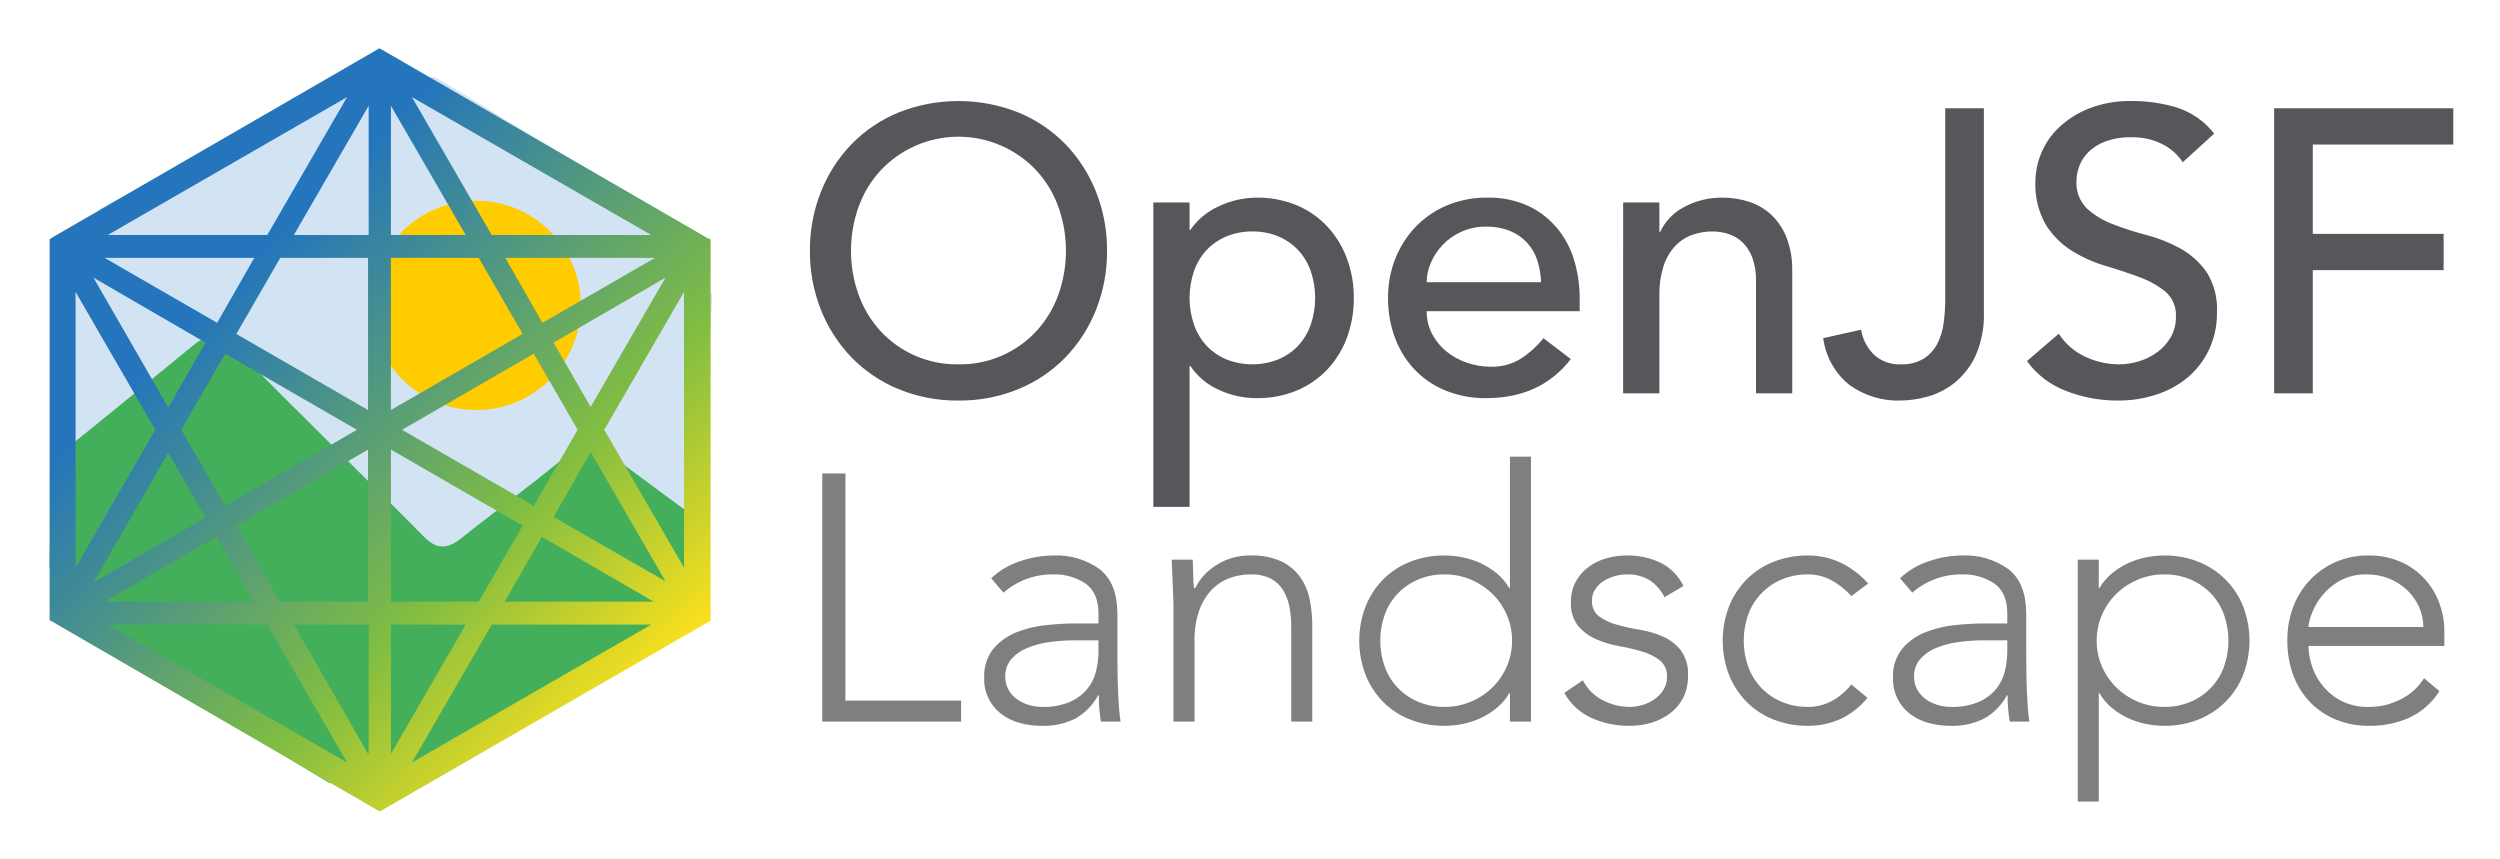
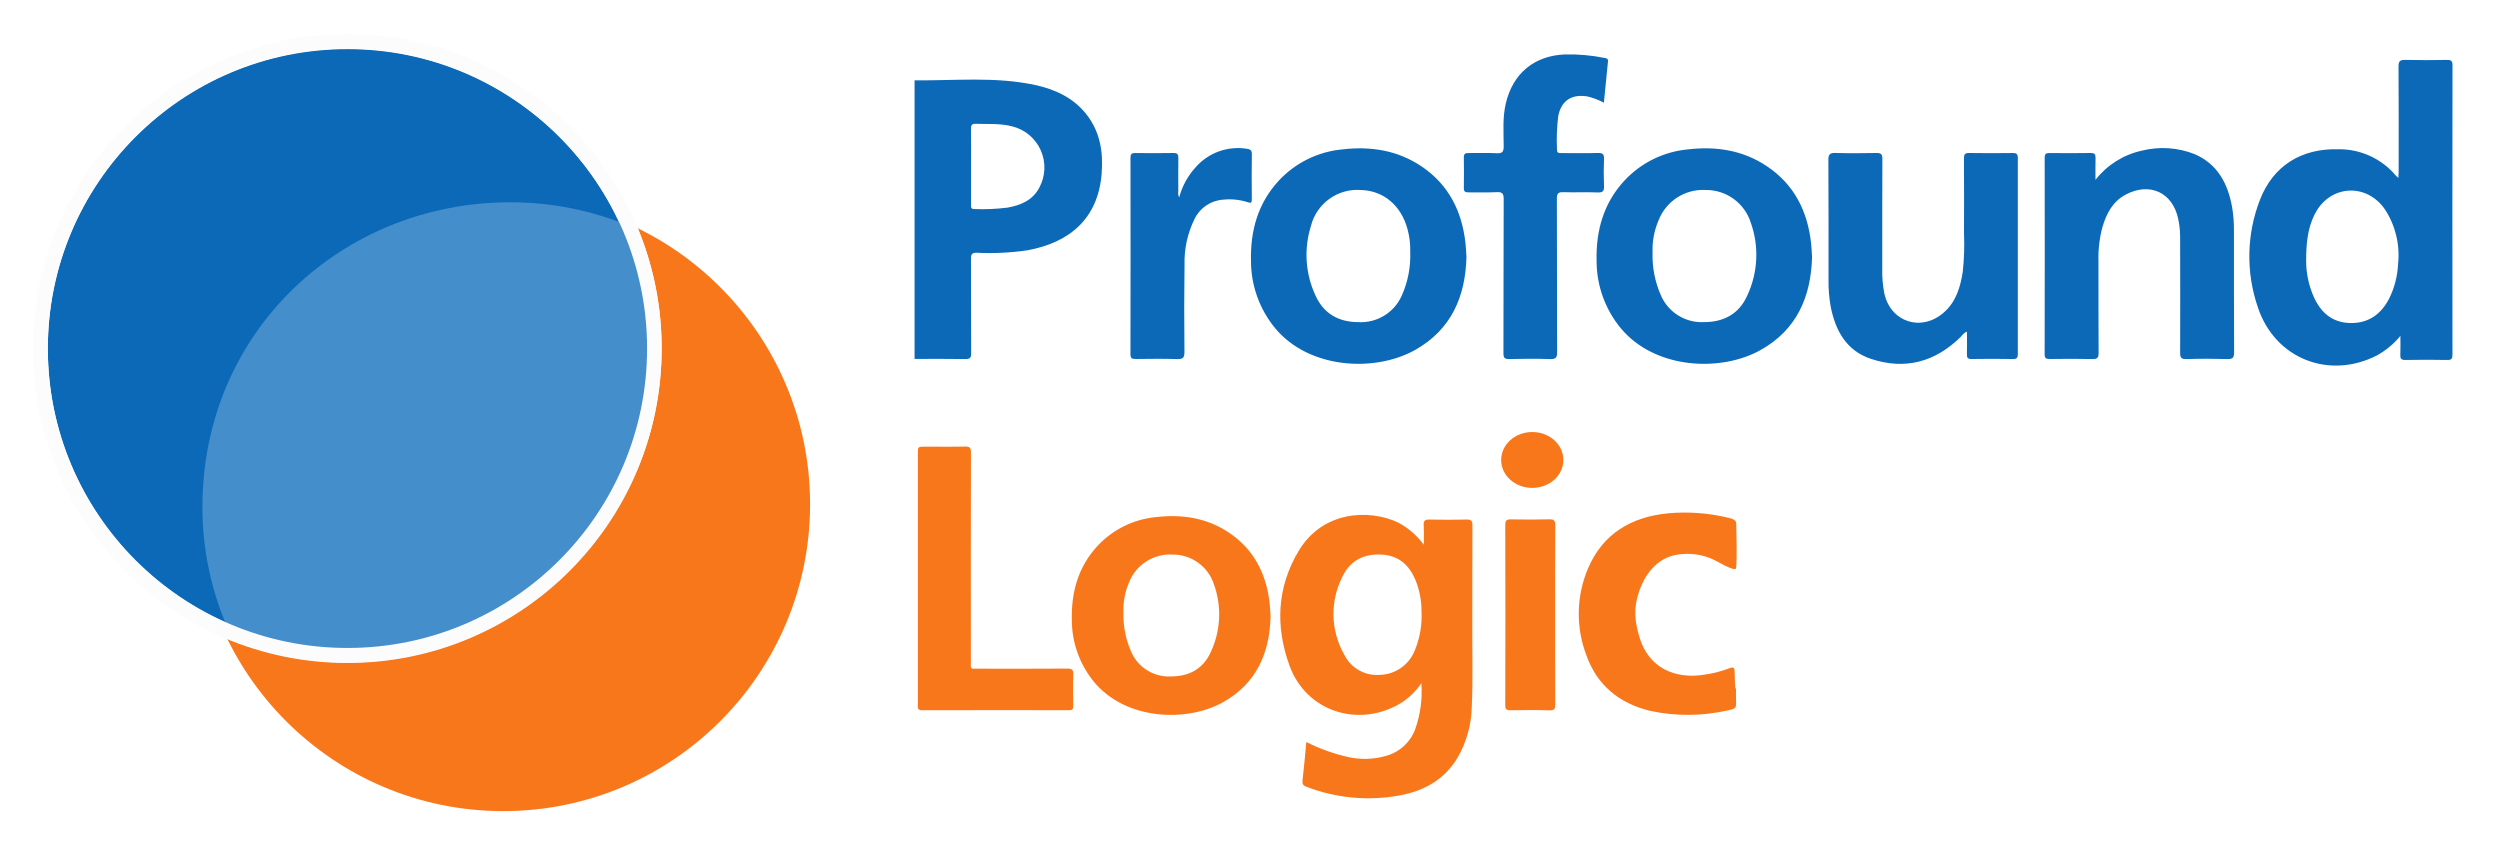
- <svg xmlns="http://www.w3.org/2000/svg" role="img" viewBox="-4.02 -2.27 404.30 138.80">
+ <svg xmlns="http://www.w3.org/2000/svg" role="img" viewBox="2.36 1.36 501.28 171.78">
  <defs>
-     <style>.cls-1{fill:none}.cls-5{fill:#d2e4f4}.cls-7{fill:#fc0}</style>
-     <clipPath id="clip-path">
-       <path d="M108.355 98.034l-51.863 30.703L3.838 96.941l1.205-61.5L58.908 5.737l52.654 31.797-3.207 60.5z" class="cls-1" />
-     </clipPath>
-     <clipPath id="clip-path-2">
-       <path d="M84.367 8.306l-64.845 6.647-26.667 59.48 38.178 51.737 63.748-6.282 27.764-58.747L84.367 8.306z" class="cls-1" />
-     </clipPath>
-     <clipPath id="clip-path-3">
-       <path d="M-10.146.881h130.194v130.194H-10.146z" class="cls-1" />
-     </clipPath>
-     <linearGradient id="linear-gradient" x1="15.325" x2="99.625" y1="292.112" y2="376.412" gradientTransform="translate(0 -267)" gradientUnits="userSpaceOnUse">
-       <stop offset=".214" stop-color="#2475bb" />
-       <stop offset=".707" stop-color="#80bd42" />
-       <stop offset="1" stop-color="#fce01d" />
-     </linearGradient>
+     <style>.cls-1{fill:#f9771b}</style>
  </defs>
-   <g clip-path="url(#clip-path)">
-     <g clip-path="url(#clip-path-2)">
-       <g clip-path="url(#clip-path-3)">
-         <path d="M-8.654 47.766V93.75C2.069 85.087 12.78 76.427 23.438 67.667c2.846-2.319 4.743-2.319 7.377.422C41.25 78.838 52.104 89.27 62.642 99.915c2.213 2.318 4.005 2.318 6.429.422 5.796-4.637 11.802-8.959 17.494-13.7 3.056-2.53 5.374-2.424 8.43-.106 10.024 7.518 20.146 14.845 30.361 22.163V-.062H-8.709v28.703h-27.95v19.125zm92.9-31.948a21.056 21.056 0 0 1 21.29 20.819q.002.286-.002.573a21.34 21.34 0 0 1-42.681-.086v-.02A21.12 21.12 0 0 1 83.8 15.816q.222-.001.445.001z" class="cls-5" />
-         <ellipse cx="83.318" cy="38.027" class="cls-5" rx="29.38" ry="31.589" />
-         <path fill="#43af5a" d="M96.672 116.735h27.457V92.758c-9.726-6.968-19.365-13.943-28.909-21.102-2.91-2.207-5.118-2.308-8.027.101-5.419 4.515-11.139 8.629-16.658 13.045-2.308 1.806-4.013 1.806-6.12-.401C54.379 74.266 44.044 64.33 34.11 54.096c-2.508-2.61-4.314-2.61-7.024-.401C16.938 62.036 6.739 70.282-3.473 78.53v49.38l73.323 3.165 8.644 10.692h18.178z" />
-         <path d="M73.085 64.037a16.92 16.92 0 1 0-.17 0z" class="cls-7" />
-       </g>
-       <path d="M202.81 17.422a18.933 18.933 0 0 0 18.744-19.12 18.933 18.933 0 0 0-19.12-18.744 18.933 18.933 0 0 0-18.744 18.93 18.933 18.933 0 0 0 18.931 18.935l.189-.001z" class="cls-7" />
-     </g>
-   </g>
-   <path fill="url(#linear-gradient)" d="M110.4 36.237l-52.7-30.5-.4-.2-.3.2-52.4 30.3-.3.2-.3.2v61.6l.4.2 52.6 30.5.4.2.4-.2 52-30 .7-.4.4-.2v-61.7zm-58.3-22.8l-12.9 22.3H13.4zm-15 26l-6 10.5-18.2-10.5zm-4.7 15.5l21.3 12.3-21.3 12.3-7.1-12.3zm-3.2-1.8l-6 10.5-12.1-21zm-21-8.2l12.9 22.3-12.9 22.3zm15 26l6 10.5-18.1 10.5zm7.8 13.6l6 10.5H12.9zm-17.6 14.2h25.8l12.9 22.3zm42.1 20.9l-12-20.9h12.1v20.9zm0-24.6H41.3l-7.1-12.3 21.3-12.3v24.6zm0-31l-21.3-12.3 7.1-12.3h14.2zm0-28.3h-12l12.1-20.9v20.9zm30 17.4l18.1-10.5-12.1 20.9zm3.9 14.1l-7.1 12.3-21.3-12.3 21.3-12.3zm-5.7-17.3l-6-10.5h24.2zm17.6-14.2H75.5l-12.9-22.3zm-42.1-20.9l12.1 20.9H59.2zm0 24.6h14.2l7.1 12.3-21.3 12.3zm0 31l21.3 12.3-7.1 12.3H59.2zm0 28.3h12.1l-12.1 20.9zm3.4 22.3l12.9-22.3h25.8zm15-26l6-10.5 18.1 10.5zm7.9-13.7l6-10.5 12.1 20.9zm21.1 8.2l-12.9-22.3 12.9-22.3z" />
-   <path d="M128.96 74.299h3.74v36.73h18.706v3.401H128.96zm47.726 29.135q0 1.927.028 3.457.028 1.531.085 2.835.056 1.304.142 2.437.085 1.134.255 2.267h-3.174a24.525 24.525 0 0 1-.34-4.251h-.113a9.564 9.564 0 0 1-3.656 3.741 11.457 11.457 0 0 1-5.527 1.19 13.33 13.33 0 0 1-3.344-.424 8.763 8.763 0 0 1-2.948-1.362 6.99 6.99 0 0 1-2.947-5.98 7 7 0 0 1 1.53-4.76 9.559 9.559 0 0 1 3.77-2.636 17.906 17.906 0 0 1 4.761-1.133q2.522-.256 4.45-.256h3.967v-1.587q0-3.4-2.097-4.874a8.955 8.955 0 0 0-5.272-1.475 11.958 11.958 0 0 0-7.992 2.948l-1.984-2.324a12.12 12.12 0 0 1 4.649-2.75 16.686 16.686 0 0 1 5.327-.934 11.917 11.917 0 0 1 7.596 2.24q2.834 2.239 2.834 7.225zm-6.802-2.154a29.8 29.8 0 0 0-4.166.283 14.564 14.564 0 0 0-3.628.964 6.753 6.753 0 0 0-2.579 1.813 4.223 4.223 0 0 0-.964 2.835 4.173 4.173 0 0 0 .54 2.125 4.713 4.713 0 0 0 1.388 1.531 6.52 6.52 0 0 0 1.898.907 7.426 7.426 0 0 0 2.126.311 10.918 10.918 0 0 0 4.478-.793 7.619 7.619 0 0 0 2.806-2.069 7.197 7.197 0 0 0 1.445-2.89 13.649 13.649 0 0 0 .397-3.26v-1.757zm15.871-5.668q0-.736-.057-1.786-.057-1.048-.085-2.125-.029-1.077-.085-2.013-.057-.934-.057-1.445h3.401q.056 1.475.085 2.835a8.827 8.827 0 0 0 .142 1.757h.17a9.176 9.176 0 0 1 3.4-3.713 9.908 9.908 0 0 1 5.556-1.56 11.163 11.163 0 0 1 4.987.965 8.018 8.018 0 0 1 3.032 2.521 9.486 9.486 0 0 1 1.531 3.6 20.42 20.42 0 0 1 .425 4.195v15.587h-3.4V99.013a16.607 16.607 0 0 0-.283-3.09 8.19 8.19 0 0 0-.993-2.691 5.187 5.187 0 0 0-1.983-1.9 6.803 6.803 0 0 0-3.316-.709 9.678 9.678 0 0 0-3.543.653 7.62 7.62 0 0 0-2.89 1.984 9.613 9.613 0 0 0-1.928 3.343 14.248 14.248 0 0 0-.708 4.733v13.094h-3.401zm54.415 14.227h-.114a8.829 8.829 0 0 1-1.984 2.352 11.935 11.935 0 0 1-2.579 1.644 12.932 12.932 0 0 1-2.92.964 15.105 15.105 0 0 1-3.003.312 14.814 14.814 0 0 1-5.555-1.021 12.61 12.61 0 0 1-4.365-2.862 13.168 13.168 0 0 1-2.833-4.365 15.467 15.467 0 0 1 0-11.052 13.188 13.188 0 0 1 2.833-4.366 12.61 12.61 0 0 1 4.365-2.861 14.814 14.814 0 0 1 5.555-1.021 15.033 15.033 0 0 1 3.004.312 12.932 12.932 0 0 1 2.92.963 12.01 12.01 0 0 1 2.578 1.644 8.829 8.829 0 0 1 1.984 2.353h.113V71.579h3.401v42.851h-3.4zm.34-8.503a10.338 10.338 0 0 0-.85-4.165 10.658 10.658 0 0 0-2.325-3.401 11.192 11.192 0 0 0-3.458-2.296 10.827 10.827 0 0 0-4.307-.85 10.566 10.566 0 0 0-4.308.85 10.001 10.001 0 0 0-3.287 2.296 9.72 9.72 0 0 0-2.07 3.4 12.596 12.596 0 0 0 0 8.333 9.72 9.72 0 0 0 2.07 3.4 9.984 9.984 0 0 0 3.287 2.296 10.55 10.55 0 0 0 4.308.85 10.81 10.81 0 0 0 4.307-.85 11.172 11.172 0 0 0 3.458-2.295 10.658 10.658 0 0 0 2.324-3.401 10.34 10.34 0 0 0 .85-4.167zm11.45 6.405a7.311 7.311 0 0 0 3.174 3.203 9.345 9.345 0 0 0 4.42 1.105 7.133 7.133 0 0 0 2.154-.34 6.582 6.582 0 0 0 1.928-.964 5.26 5.26 0 0 0 1.388-1.501 3.773 3.773 0 0 0 .539-2.013 3.239 3.239 0 0 0-1.162-2.72 8.624 8.624 0 0 0-2.862-1.417 34.377 34.377 0 0 0-3.742-.88 15.974 15.974 0 0 1-3.74-1.132 8.048 8.048 0 0 1-2.863-2.126 5.758 5.758 0 0 1-1.162-3.854 6.734 6.734 0 0 1 .794-3.345 7.297 7.297 0 0 1 2.069-2.352 8.96 8.96 0 0 1 2.863-1.389 11.733 11.733 0 0 1 3.23-.453 12.226 12.226 0 0 1 5.583 1.19 8.26 8.26 0 0 1 3.657 3.741l-3.061 1.814a7.207 7.207 0 0 0-2.41-2.749 6.83 6.83 0 0 0-3.77-.936 6.93 6.93 0 0 0-1.898.284 6.647 6.647 0 0 0-1.785.794 4.6 4.6 0 0 0-1.333 1.303 3.156 3.156 0 0 0-.538 1.814 3.015 3.015 0 0 0 1.162 2.607 8.877 8.877 0 0 0 2.863 1.332 34.38 34.38 0 0 0 3.74.822 15.184 15.184 0 0 1 3.742 1.106 7.65 7.65 0 0 1 2.862 2.21 6.414 6.414 0 0 1 1.162 4.11 7.71 7.71 0 0 1-.765 3.543 7.347 7.347 0 0 1-2.097 2.522 9.363 9.363 0 0 1-3.033 1.53 12.36 12.36 0 0 1-3.571.51 14.553 14.553 0 0 1-6.206-1.303 9.419 9.419 0 0 1-4.336-4.025zm46.025 2.835a12.25 12.25 0 0 1-4.364 3.43 12.612 12.612 0 0 1-5.272 1.105 14.814 14.814 0 0 1-5.555-1.021 12.61 12.61 0 0 1-4.365-2.862 13.168 13.168 0 0 1-2.833-4.365 15.467 15.467 0 0 1 0-11.052 13.188 13.188 0 0 1 2.833-4.366 12.61 12.61 0 0 1 4.365-2.861 14.814 14.814 0 0 1 5.555-1.021 12.157 12.157 0 0 1 5.357 1.19 14.093 14.093 0 0 1 4.392 3.345l-2.72 2.04a11.797 11.797 0 0 0-3.232-2.579 7.956 7.956 0 0 0-3.797-.936 10.566 10.566 0 0 0-4.308.85 10.001 10.001 0 0 0-3.287 2.297 9.72 9.72 0 0 0-2.07 3.4 12.596 12.596 0 0 0 0 8.333 9.72 9.72 0 0 0 2.07 3.4 9.984 9.984 0 0 0 3.287 2.296 10.55 10.55 0 0 0 4.308.85 7.962 7.962 0 0 0 3.939-.991 10.286 10.286 0 0 0 3.09-2.636zm25.675-7.142q0 1.927.028 3.457.028 1.531.085 2.835.056 1.304.143 2.437.084 1.134.254 2.267h-3.174a24.477 24.477 0 0 1-.34-4.251h-.113a9.555 9.555 0 0 1-3.657 3.741 11.453 11.453 0 0 1-5.526 1.19 13.325 13.325 0 0 1-3.344-.424 8.758 8.758 0 0 1-2.947-1.362 6.993 6.993 0 0 1-2.948-5.98 7.003 7.003 0 0 1 1.53-4.76 9.564 9.564 0 0 1 3.77-2.636 17.907 17.907 0 0 1 4.76-1.133q2.522-.256 4.451-.256h3.967v-1.587q0-3.4-2.097-4.874a8.953 8.953 0 0 0-5.271-1.475 11.96 11.96 0 0 0-7.993 2.948l-1.984-2.324a12.124 12.124 0 0 1 4.648-2.75 16.694 16.694 0 0 1 5.329-.934 11.914 11.914 0 0 1 7.595 2.24q2.834 2.239 2.834 7.225zm-6.802-2.154a29.818 29.818 0 0 0-4.166.283 14.566 14.566 0 0 0-3.627.964 6.753 6.753 0 0 0-2.58 1.813 4.225 4.225 0 0 0-.963 2.835 4.173 4.173 0 0 0 .538 2.125 4.713 4.713 0 0 0 1.389 1.531 6.523 6.523 0 0 0 1.9.907 7.418 7.418 0 0 0 2.125.311 10.919 10.919 0 0 0 4.477-.793 7.625 7.625 0 0 0 2.807-2.069 7.215 7.215 0 0 0 1.445-2.89 13.624 13.624 0 0 0 .396-3.26v-1.757zm15.135-13.037h3.4v4.592h.114a8.81 8.81 0 0 1 1.984-2.353 11.985 11.985 0 0 1 2.58-1.644 12.916 12.916 0 0 1 2.919-.963 15.026 15.026 0 0 1 3.004-.312 14.594 14.594 0 0 1 5.525 1.02 12.814 12.814 0 0 1 7.227 7.228 15.467 15.467 0 0 1 0 11.052 12.814 12.814 0 0 1-7.227 7.227 14.594 14.594 0 0 1-5.525 1.02 15.097 15.097 0 0 1-3.004-.311 12.916 12.916 0 0 1-2.92-.964 11.91 11.91 0 0 1-2.579-1.643 8.81 8.81 0 0 1-1.984-2.353h-.113v17.515h-3.401zm3.06 13.093a10.34 10.34 0 0 0 .85 4.167 10.656 10.656 0 0 0 2.324 3.4 11.16 11.16 0 0 0 3.458 2.296 10.811 10.811 0 0 0 4.309.85 10.553 10.553 0 0 0 4.307-.85 9.994 9.994 0 0 0 3.287-2.295 9.749 9.749 0 0 0 2.07-3.401 12.596 12.596 0 0 0 0-8.332 9.749 9.749 0 0 0-2.07-3.401 10.011 10.011 0 0 0-3.287-2.296 10.57 10.57 0 0 0-4.307-.85 10.828 10.828 0 0 0-4.31.85 11.18 11.18 0 0 0-3.457 2.296 10.656 10.656 0 0 0-2.323 3.4 10.338 10.338 0 0 0-.85 4.166zm55.435 8.162a11.47 11.47 0 0 1-4.903 4.31 15.604 15.604 0 0 1-6.434 1.303 13.953 13.953 0 0 1-5.441-1.021 12.255 12.255 0 0 1-4.194-2.862 12.57 12.57 0 0 1-2.693-4.365 15.96 15.96 0 0 1-.935-5.583 14.97 14.97 0 0 1 .963-5.441 12.993 12.993 0 0 1 2.721-4.337 12.79 12.79 0 0 1 4.138-2.89 12.939 12.939 0 0 1 5.272-1.05 12.637 12.637 0 0 1 5.299 1.05 11.614 11.614 0 0 1 3.854 2.777 11.79 11.79 0 0 1 2.353 3.939 13.185 13.185 0 0 1 .793 4.478v2.38h-21.992a11.615 11.615 0 0 0 .425 2.75 9.711 9.711 0 0 0 1.559 3.259 9.857 9.857 0 0 0 3.032 2.721 9.453 9.453 0 0 0 4.903 1.133 10.955 10.955 0 0 0 5.045-1.246 9.091 9.091 0 0 0 3.741-3.4zm-2.608-10.372a7.733 7.733 0 0 0-.708-3.287 8.806 8.806 0 0 0-1.928-2.693 9.142 9.142 0 0 0-2.89-1.842 9.319 9.319 0 0 0-3.543-.68 8.668 8.668 0 0 0-4.619 1.133 10.11 10.11 0 0 0-2.92 2.608 10.362 10.362 0 0 0-1.53 2.862 7.545 7.545 0 0 0-.453 1.899z" opacity=".5" />
-   <path fill="#55575b" d="M150.984 62.508a24.85 24.85 0 0 1-9.7-1.855 22.574 22.574 0 0 1-7.585-5.111 23.595 23.595 0 0 1-4.949-7.683 25.271 25.271 0 0 1-1.79-9.57 25.277 25.277 0 0 1 1.79-9.571 23.616 23.616 0 0 1 4.949-7.683 22.59 22.59 0 0 1 7.585-5.111 26.287 26.287 0 0 1 19.402 0 22.61 22.61 0 0 1 7.585 5.111 23.648 23.648 0 0 1 4.948 7.683 25.296 25.296 0 0 1 1.79 9.57 25.29 25.29 0 0 1-1.79 9.571 23.627 23.627 0 0 1-4.948 7.683 22.593 22.593 0 0 1-7.585 5.11 24.855 24.855 0 0 1-9.702 1.856zm0-5.86a16.757 16.757 0 0 0 12.631-5.403 17.366 17.366 0 0 0 3.516-5.828 21.165 21.165 0 0 0 0-14.258 17.39 17.39 0 0 0-3.516-5.827 17.266 17.266 0 0 0-25.261 0 17.365 17.365 0 0 0-3.516 5.827 21.165 21.165 0 0 0 0 14.258 17.341 17.341 0 0 0 3.516 5.828 16.759 16.759 0 0 0 12.63 5.404zm31.512-26.172h5.86v4.427h.13a11.162 11.162 0 0 1 4.655-3.841 14.378 14.378 0 0 1 6.088-1.368 16.357 16.357 0 0 1 6.477 1.237 14.33 14.33 0 0 1 4.948 3.45 15.534 15.534 0 0 1 3.158 5.177 18.007 18.007 0 0 1 1.107 6.348 18.188 18.188 0 0 1-1.107 6.413 15.158 15.158 0 0 1-3.158 5.143 14.51 14.51 0 0 1-4.948 3.419 16.357 16.357 0 0 1-6.477 1.237 14.316 14.316 0 0 1-6.251-1.4 10.678 10.678 0 0 1-4.493-3.809h-.13v22.787h-5.86zm16.016 4.687a10.596 10.596 0 0 0-4.232.814 9.345 9.345 0 0 0-3.19 2.214 9.764 9.764 0 0 0-2.019 3.385 13.453 13.453 0 0 0 0 8.66 9.746 9.746 0 0 0 2.019 3.385 9.318 9.318 0 0 0 3.19 2.214 11.408 11.408 0 0 0 8.464 0 9.341 9.341 0 0 0 3.19-2.214 9.784 9.784 0 0 0 2.02-3.385 13.453 13.453 0 0 0 0-8.66 9.802 9.802 0 0 0-2.02-3.385 9.368 9.368 0 0 0-3.19-2.214 10.603 10.603 0 0 0-4.232-.814zm28.191 12.892a7.736 7.736 0 0 0 .879 3.678 9.15 9.15 0 0 0 2.312 2.832 10.655 10.655 0 0 0 3.32 1.823 11.885 11.885 0 0 0 3.906.652 8.736 8.736 0 0 0 4.753-1.27 15.306 15.306 0 0 0 3.711-3.353l4.428 3.385q-4.884 6.316-13.673 6.316a17.01 17.01 0 0 1-6.609-1.237 14.36 14.36 0 0 1-5.012-3.419 15.143 15.143 0 0 1-3.158-5.143 18.166 18.166 0 0 1-1.107-6.413 16.855 16.855 0 0 1 1.204-6.413 15.911 15.911 0 0 1 3.32-5.143 15.157 15.157 0 0 1 5.046-3.419 16.253 16.253 0 0 1 6.381-1.237 15.253 15.253 0 0 1 6.934 1.433 13.721 13.721 0 0 1 4.655 3.743 14.8 14.8 0 0 1 2.637 5.209 21.681 21.681 0 0 1 .814 5.892v2.084zm18.49-4.688a12.373 12.373 0 0 0-.618-3.581 7.901 7.901 0 0 0-1.66-2.832 7.656 7.656 0 0 0-2.768-1.889 10.125 10.125 0 0 0-3.873-.683 9.409 9.409 0 0 0-3.939.814 9.595 9.595 0 0 0-3.027 2.116 9.78 9.78 0 0 0-1.921 2.897 7.967 7.967 0 0 0-.684 3.158zm13.283-12.891h5.859v4.753h.13a8.636 8.636 0 0 1 3.842-4.005 12.723 12.723 0 0 1 6.315-1.53 13.393 13.393 0 0 1 4.265.684 9.624 9.624 0 0 1 3.58 2.116 10.225 10.225 0 0 1 2.442 3.678 14.075 14.075 0 0 1 .911 5.307v19.857h-5.859v-18.23a10.301 10.301 0 0 0-.586-3.678 6.738 6.738 0 0 0-1.562-2.474 5.886 5.886 0 0 0-2.248-1.368 8.288 8.288 0 0 0-2.636-.423 9.566 9.566 0 0 0-3.386.586 7.055 7.055 0 0 0-2.734 1.856 8.735 8.735 0 0 0-1.823 3.223 14.65 14.65 0 0 0-.651 4.622v15.886h-5.86zm52.086-15.236h6.25v32.945a16.102 16.102 0 0 1-1.368 7.129 12.3 12.3 0 0 1-3.418 4.362 12.174 12.174 0 0 1-4.394 2.214 16.963 16.963 0 0 1-4.297.618 13.37 13.37 0 0 1-8.236-2.506 11.553 11.553 0 0 1-4.265-7.586l6.12-1.367a7.34 7.34 0 0 0 2.149 4.102 6 6 0 0 0 4.232 1.498 6.772 6.772 0 0 0 3.743-.912 6.382 6.382 0 0 0 2.182-2.376 9.968 9.968 0 0 0 1.04-3.353 28.198 28.198 0 0 0 .262-3.842zM328.92 51.7a10.264 10.264 0 0 0 4.331 3.744 12.937 12.937 0 0 0 5.437 1.205 11.062 11.062 0 0 0 3.189-.489 9.69 9.69 0 0 0 2.963-1.465 8 8 0 0 0 2.18-2.408 6.41 6.41 0 0 0 .847-3.321 4.98 4.98 0 0 0-1.692-4.069 14.656 14.656 0 0 0-4.2-2.344q-2.507-.943-5.47-1.823a22.215 22.215 0 0 1-5.468-2.441 13.362 13.362 0 0 1-4.2-4.2 13.065 13.065 0 0 1-1.692-7.13 12.285 12.285 0 0 1 3.646-8.463 15.263 15.263 0 0 1 4.85-3.158 18.049 18.049 0 0 1 7.13-1.27 24.896 24.896 0 0 1 7.226 1.042 12.424 12.424 0 0 1 6.056 4.232l-5.08 4.623a8.432 8.432 0 0 0-3.32-2.93 10.509 10.509 0 0 0-4.883-1.107 11.836 11.836 0 0 0-4.33.684 7.762 7.762 0 0 0-2.766 1.758 6.194 6.194 0 0 0-1.465 2.311 7.057 7.057 0 0 0-.423 2.278 5.809 5.809 0 0 0 1.693 4.493 13.142 13.142 0 0 0 4.199 2.54 50.486 50.486 0 0 0 5.468 1.757 23.462 23.462 0 0 1 5.47 2.181 12.74 12.74 0 0 1 4.2 3.777 11.113 11.113 0 0 1 1.692 6.543 13.768 13.768 0 0 1-1.27 5.99 13.266 13.266 0 0 1-3.418 4.492 15.156 15.156 0 0 1-5.078 2.8 19.646 19.646 0 0 1-6.25.976 22.732 22.732 0 0 1-8.4-1.562 13.805 13.805 0 0 1-6.315-4.818zm34.834-36.46h28.973v5.86h-22.723v14.454h21.16v5.86h-21.16v19.922h-6.25z" />
+   <path d="M350.452 141.605c-.026-.738-.004-1.478-.004-2.217l-.133.002c-.053-1.108-.149-2.217-.144-3.325.003-.803-.21-1.063-1.089-.7a22.3 22.3 0 0 1-4.598 1.216c-6.55 1.168-11.576-1.55-13.344-7.297-1.04-3.38-1.268-6.052-.092-9.41 1.368-3.903 4.127-7.197 8.673-7.417a12.46 12.46 0 0 1 6.128 1.065c.438.164 4.529 2.666 4.622 1.75.218-2.134.057-6.698.026-8.976-.01-.736-.97-.974-1.648-1.134a37.065 37.065 0 0 0-11.904-.886c-7.643.701-13.2 4.232-16.104 10.911a23.297 23.297 0 0 0-.34 17.696c2.082 5.78 6.444 9.53 12.857 11.043a35.853 35.853 0 0 0 15.22-.085c1.96-.382 1.937-.44 1.874-2.236z" class="cls-1" />
+   <path fill="#0b69b8" d="M185.742 17.466c8.066.092 16.175-.789 24.168.936 3.969.857 7.565 2.507 10.192 5.76 2.848 3.529 3.5 7.674 3.15 12.044-.724 9.028-6.475 13.815-14.892 15.344a52.144 52.144 0 0 1-10.143.49c-.964-.014-1.17.301-1.165 1.203.036 6.31 0 12.62.04 18.93.007.933-.242 1.194-1.176 1.178-3.39-.056-6.783-.022-10.174-.022zm11.33 17.31v7.563c0 .46-.115.953.66.938a40.318 40.318 0 0 0 6.718-.296c2.636-.497 5.006-1.473 6.324-4.035a8.49 8.49 0 0 0-5.481-12.254c-2.403-.624-4.848-.425-7.283-.506-.832-.027-.962.308-.952 1.028.034 2.52.013 5.042.013 7.563zm286.595 33.938a16.433 16.433 0 0 1-4.698 3.91c-9.613 4.92-20.465.65-23.87-9.621a31.296 31.296 0 0 1 .403-21.562c2.648-6.87 8.35-10.357 15.74-10.157a14.846 14.846 0 0 1 11.534 5.309 6.056 6.056 0 0 0 .485.433c.024-.559.058-.967.058-1.376.003-6.982.031-13.965-.027-20.947-.01-1.128.343-1.358 1.383-1.333 2.76.069 5.523.054 8.283.005.842-.015 1.157.153 1.156 1.085q-.042 28.995-.007 57.99c.001.788-.159 1.105-1.03 1.088q-4.2-.082-8.401 0c-.878.018-1.061-.312-1.023-1.093.055-1.123.014-2.25.014-3.73zm-18.9-15.053a18.021 18.021 0 0 0 1.504 7.168c1.406 3.164 3.688 5.21 7.295 5.3 3.651.09 6.198-1.714 7.846-4.895a17.322 17.322 0 0 0 1.789-6.928 16.75 16.75 0 0 0-2.616-10.937c-3.766-5.48-11.187-4.932-14.13 1.012-1.288 2.6-1.688 5.392-1.688 9.28zm-168.364-.785c-.204 7.954-3.029 14.56-10.29 18.653-7.973 4.492-21.232 3.895-28.085-4.378a21.225 21.225 0 0 1-4.83-13.413c-.151-6.08 1.371-11.64 5.617-16.202a19.915 19.915 0 0 1 12.665-6.218c5.685-.67 11.101.156 15.935 3.417 5.43 3.665 8.078 8.978 8.79 15.367.101.9.131 1.808.198 2.774zm-11.275-1a15.728 15.728 0 0 0-.54-4.558c-1.28-4.755-4.789-7.719-9.31-7.858a9.6 9.6 0 0 0-10.077 7.273 19.287 19.287 0 0 0 .964 13.95c1.637 3.591 4.64 5.254 8.53 5.267a8.973 8.973 0 0 0 8.697-5.224 19.601 19.601 0 0 0 1.736-8.85zM365.7 52.89c-.217 7.99-3.059 14.595-10.332 18.663-8.002 4.475-21.163 3.84-27.997-4.348a21.219 21.219 0 0 1-4.877-13.514c-.141-6.036 1.371-11.56 5.57-16.103a19.929 19.929 0 0 1 12.76-6.278c5.641-.656 11.023.164 15.83 3.386 5.48 3.675 8.147 9.018 8.853 15.453.098.9.129 1.809.193 2.741zm-31.981-.982a19.857 19.857 0 0 0 1.674 8.682 8.91 8.91 0 0 0 8.603 5.36c3.975.012 7.08-1.638 8.72-5.347a19.261 19.261 0 0 0 .69-14.624 9.399 9.399 0 0 0-9.073-6.528 9.567 9.567 0 0 0-9.446 6.175 14.708 14.708 0 0 0-1.168 6.282zM422.53 37.42a16.167 16.167 0 0 1 9.241-5.84 17.304 17.304 0 0 1 10.682.702c4.56 1.998 6.595 5.863 7.458 10.522a28.004 28.004 0 0 1 .381 5.066c.015 8.048-.017 16.096.035 24.143.007 1.121-.337 1.367-1.387 1.34-2.72-.071-5.445-.087-8.164.007-1.105.038-1.274-.336-1.27-1.328.031-7.732.006-15.464-.003-23.196a17.299 17.299 0 0 0-.396-3.637c-1.136-5.252-5.677-7.354-10.47-4.845-2.69 1.408-3.94 3.874-4.738 6.632a23.614 23.614 0 0 0-.774 6.673c.017 6.154-.018 12.309.03 18.463.007.996-.278 1.252-1.25 1.23-2.838-.064-5.68-.04-8.52-.01-.704.006-1.052-.096-1.05-.944q.04-19.705.006-39.41c-.001-.73.246-.951.957-.943a301 301 0 0 0 8.284-.006c.83-.014.98.33.96 1.048-.04 1.443-.012 2.888-.012 4.333zm-25.767 30.452c-.688.22-.92.708-1.27 1.053-5.138 5.042-11.176 6.674-18.017 4.38-4.938-1.657-7.11-5.698-8.054-10.537a27.762 27.762 0 0 1-.42-5.3c-.008-8.008.023-16.016-.032-24.024-.008-1.18.352-1.446 1.465-1.414 2.72.08 5.444.061 8.165.007.92-.018 1.202.24 1.197 1.186-.038 7.298-.02 14.596-.02 21.895a22.553 22.553 0 0 0 .433 5.172c1.323 5.668 7.352 7.627 11.82 3.81 2.526-2.16 3.402-5.123 3.89-8.258a51.127 51.127 0 0 0 .247-7.679q.033-7.514-.01-15.03c-.004-.793.178-1.109 1.038-1.095 2.919.048 5.839.042 8.757.004.782-.01 1.007.25 1.006 1.018q-.028 19.645 0 39.29c.001.765-.21 1.011-.999.998q-4.14-.073-8.283-.002c-.746.011-.947-.24-.926-.947.044-1.483.013-2.968.013-4.527zm-72.807-45.914a13.15 13.15 0 0 0-3.296-1.258c-3.166-.53-5.275.85-5.862 3.978a39.775 39.775 0 0 0-.24 6.729c-.013.755.533.645.99.646 2.406.006 4.813.055 7.216-.021 1.019-.033 1.259.304 1.218 1.265a60.665 60.665 0 0 0 0 5.321c.045 1-.176 1.376-1.272 1.33-2.283-.095-4.575.026-6.86-.053-1.03-.035-1.324.237-1.32 1.298.043 10.253.005 20.506.055 30.759.006 1.161-.304 1.442-1.432 1.405-2.718-.087-5.442-.068-8.162-.006-.922.02-1.176-.225-1.173-1.163.035-10.293.002-20.585.05-30.878.006-1.14-.263-1.482-1.415-1.419-1.887.104-3.784.006-5.677.04-.66.013-.908-.195-.898-.87q.045-3.075 0-6.151c-.011-.694.277-.872.915-.863 1.892.027 3.79-.07 5.676.038 1.195.07 1.41-.354 1.401-1.454-.02-2.831-.238-5.676.41-8.483 1.393-6.048 5.729-9.655 11.914-9.875a36.179 36.179 0 0 1 7.873.696c.412.076.773.129.714.705-.283 2.73-.546 5.461-.825 8.284zm-85.154 18.989a14.433 14.433 0 0 1 3.259-6.002 11.274 11.274 0 0 1 10.327-3.75c.711.09.995.34.983 1.116a345.389 345.389 0 0 0-.008 8.987c.008.733-.151.838-.858.597a11.895 11.895 0 0 0-4.908-.498 6.874 6.874 0 0 0-5.711 3.86 19.516 19.516 0 0 0-2.013 9.145q-.119 8.75-.015 17.502c.015 1.255-.37 1.486-1.513 1.452-2.757-.082-5.519-.047-8.278-.013-.722.009-1.039-.128-1.037-.955q.036-19.69.005-39.382c0-.706.204-.972.937-.962 2.562.034 5.126.044 7.687-.005.828-.016.985.32.974 1.047-.033 2.207-.018 4.415-.006 6.622a2.012 2.012 0 0 0 .175 1.239z" />
+   <path d="M186.404 117.258V92.34c0-1.419.002-1.42 1.466-1.42 2.644 0 5.29.042 7.933-.023.962-.023 1.25.214 1.248 1.223q-.054 20.952-.022 41.903c.001 1.6-.188 1.415 1.44 1.417 5.96.006 11.919.028 17.878-.023 1.01-.008 1.257.286 1.223 1.253-.073 2.083-.041 4.17-.012 6.256.008.616-.166.838-.816.837q-14.75-.027-29.5.008c-.996.004-.837-.57-.837-1.147q-.003-12.683-.001-25.366zm70.724 7.683c-.192 7.336-2.797 13.431-9.498 17.202-7.36 4.142-19.585 3.587-25.904-4.047a19.58 19.58 0 0 1-4.45-12.373c-.139-5.608 1.267-10.737 5.185-14.944a18.372 18.372 0 0 1 11.684-5.732c5.244-.616 10.24.147 14.698 3.158 5.007 3.382 7.448 8.284 8.103 14.177.093.83.12 1.668.182 2.559zm-29.5-.872a18.226 18.226 0 0 0 1.566 8.025 8.222 8.222 0 0 0 7.965 4.9c3.62-.004 6.46-1.51 7.968-4.879a17.761 17.761 0 0 0 .68-13.487 8.669 8.669 0 0 0-8.33-6.075 8.835 8.835 0 0 0-8.792 5.739 13.577 13.577 0 0 0-1.057 5.777zm60.218-13.476c0-1.3.065-2.606-.02-3.902-.066-.98.318-1.174 1.209-1.154 2.46.054 4.923.06 7.383-.003.942-.024 1.185.274 1.18 1.196-.036 7.048-.001 14.097-.025 21.145-.018 5.071.134 10.145-.103 15.213a21.243 21.243 0 0 1-2.92 10.318c-2.656 4.337-6.724 6.567-11.57 7.448a34.487 34.487 0 0 1-18.684-1.747c-.69-.261-.848-.589-.76-1.316.3-2.505.505-5.022.758-7.644a36.415 36.415 0 0 0 8.514 3.04 15.327 15.327 0 0 0 7.193-.19 8.698 8.698 0 0 0 6.122-5.414 22.687 22.687 0 0 0 1.24-9.24 14.01 14.01 0 0 1-4.19 4.043c-8.454 5.011-18.904 1.638-22.248-7.554-2.852-7.84-2.56-15.71 1.85-23.037 4.846-8.048 14.125-8.38 19.918-5.668a15.193 15.193 0 0 1 5.153 4.466zm-.459 13.251a16.318 16.318 0 0 0-1.243-6.267c-1.255-2.937-3.344-4.8-6.656-5.012-3.553-.227-6.38 1.132-7.91 4.343a16.432 16.432 0 0 0 .3 15.672 7.26 7.26 0 0 0 7.039 4.103 7.763 7.763 0 0 0 7.13-4.919 18.1 18.1 0 0 0 1.34-7.92zm26.803.948c0 5.921-.018 11.842.02 17.763.006.911-.142 1.272-1.174 1.237-2.593-.088-5.19-.058-7.784-.012-.784.014-1.07-.146-1.067-1.008q.043-18.092 0-36.184c-.002-.893.29-1.104 1.126-1.089 2.557.046 5.117.058 7.674-.005.947-.023 1.238.217 1.23 1.206-.05 6.03-.025 12.062-.025 18.092z" class="cls-1" />
+   <ellipse cx="309.598" cy="93.589" class="cls-1" rx="6.237" ry="5.602" />
+   <circle cx="103.252" cy="102.455" r="61.541" class="cls-1" />
+   <circle cx="72.028" cy="71.292" r="61.541" fill="#0b69b8" stroke="#fcfcfc" stroke-miterlimit="10" stroke-width="2.924" />
+   <path fill="#448ecc" d="M134.48 72.1a60.388 60.388 0 0 0-5.517-25.257 62.03 62.03 0 0 0-24.29-4.921c-33.55 0-61.728 25.702-61.728 61.133a60.387 60.387 0 0 0 5.518 25.256 62.03 62.03 0 0 0 24.29 4.921c34.09 0 61.727-27.37 61.727-61.133z" />
+   <path fill="#fcfcfc" d="M72.028 134.206a63.003 63.003 0 1 1 63.003-63.003 63.075 63.075 0 0 1-63.003 63.003zm0-123.082a60.08 60.08 0 1 0 60.08 60.08 60.148 60.148 0 0 0-60.08-60.08z" />
</svg>
